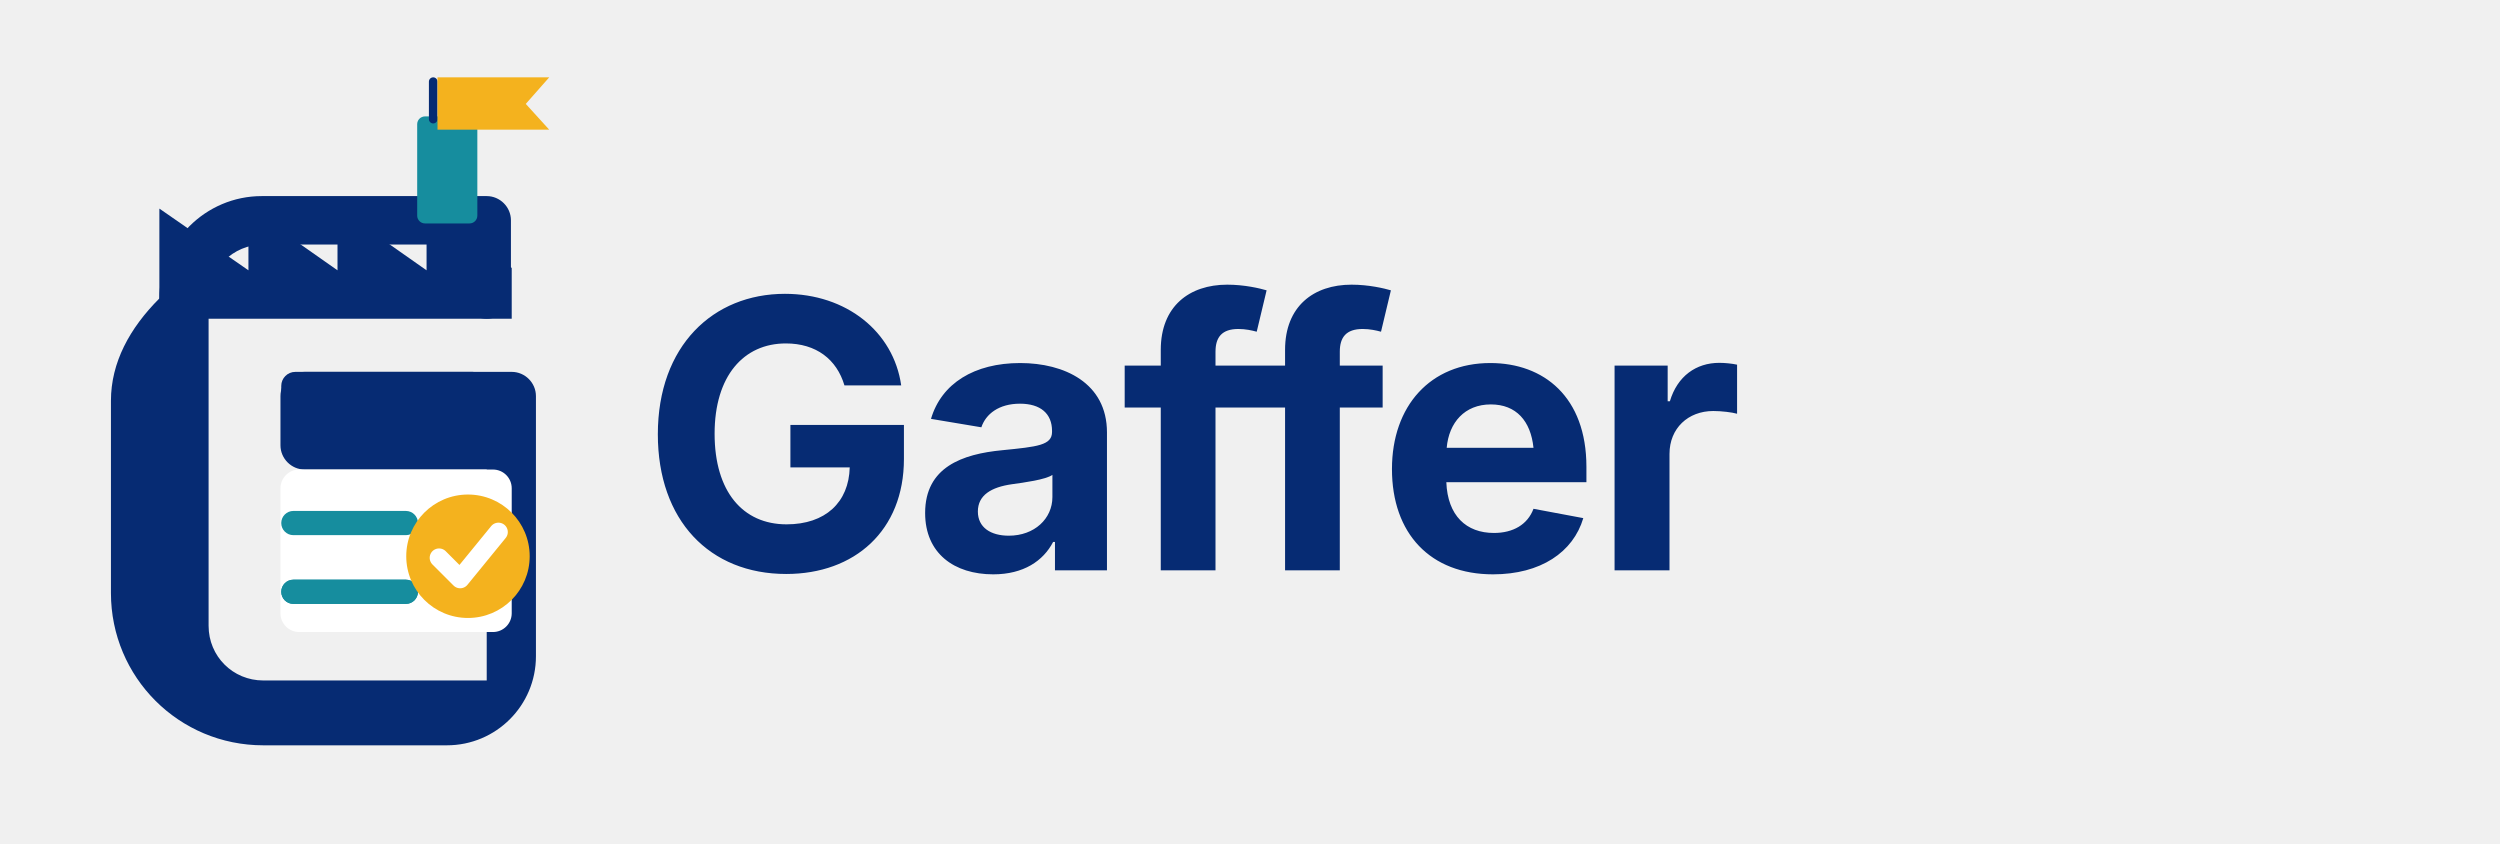
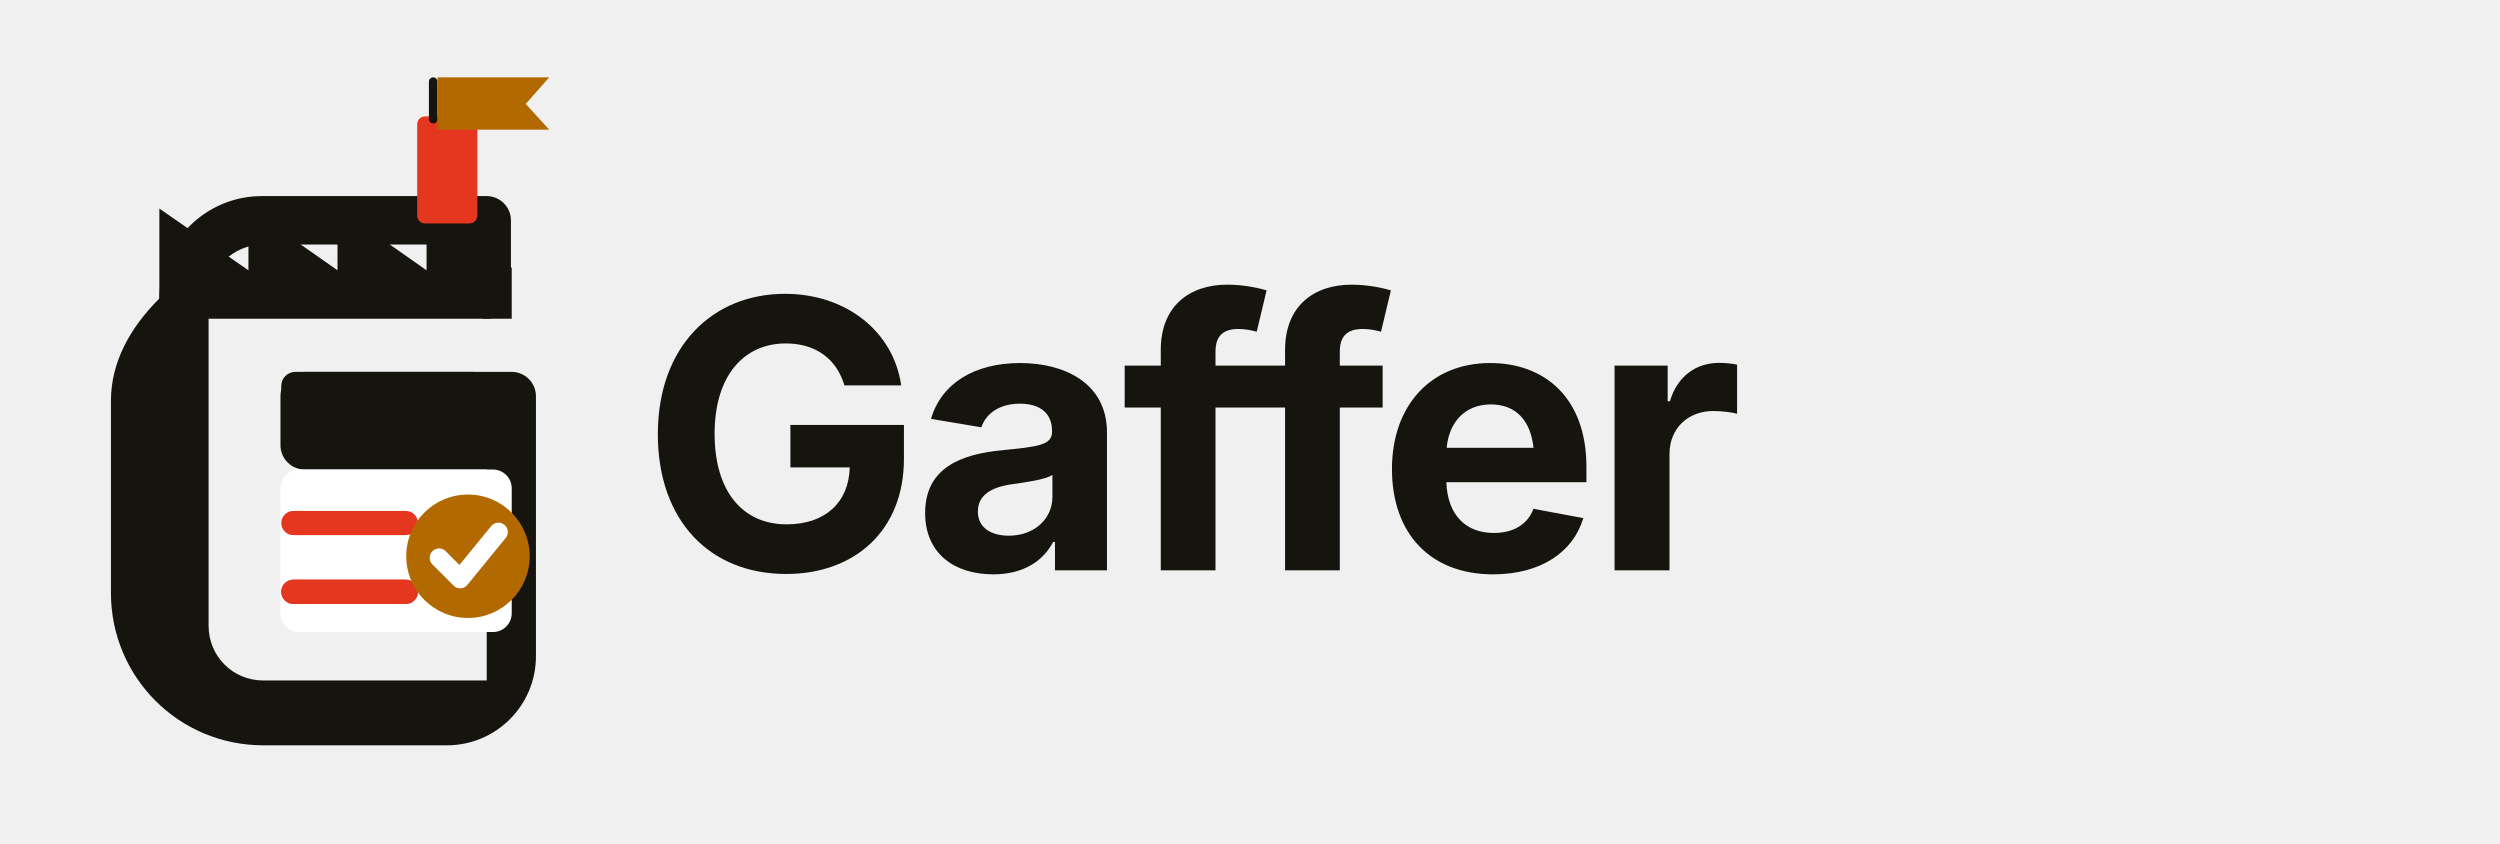
<svg xmlns="http://www.w3.org/2000/svg" viewBox="0 0 1600 540" fill="none">
  <defs>
    <g id="gaffer-icon">
-       <path d="M164 350 C164 278 223 219 295 219 H583 C600 219 614 233 614 250 V345 C614 362 600 376 583 376 C566 376 552 362 552 345 V281 H297 C258 281 227 312 227 351 V769 C227 808 258 839 297 839 H583 V569 H350 C333 569 319 555 319 538 V475 C319 458 333 444 350 444 H615 C632 444 646 458 646 475 V808 C646 871 595 922 532 922 H297 C189 922 102 835 102 727 V481 C102 432 126 388 164 350Z" fill="#062B73" />
-       <path d="M164 235 L278 314 L278 234 L392 314 L392 234 L506 314 L506 234 L615 311 L615 376 L164 376 Z" fill="#062B73" />
-       <rect x="494" y="117" width="77" height="137" rx="10" fill="#168D9E" />
-       <rect x="509" y="67" width="11" height="59" rx="5.5" fill="#062B73" />
-       <path d="M520 67 H663 L633 101 L663 134 H520 Z" fill="#F4B21E" />
+       <path d="M164 350 C164 278 223 219 295 219 H583 C600 219 614 233 614 250 V345 C614 362 600 376 583 376 C566 376 552 362 552 345 V281 H297 C258 281 227 312 227 351 V769 C227 808 258 839 297 839 H583 V569 H350 C333 569 319 555 319 538 V475 C319 458 333 444 350 444 H615 C632 444 646 458 646 475 V808 C646 871 595 922 532 922 H297 C189 922 102 835 102 727 V481 C102 432 126 388 164 350Z" fill="#16140F" />
+       <path d="M164 235 L278 314 L278 234 L392 314 L392 234 L506 314 L506 234 L615 311 L615 376 L164 376 Z" fill="#16140F" />
+       <rect x="494" y="117" width="77" height="137" rx="10" fill="#E5371F" />
+       <rect x="509" y="67" width="11" height="59" rx="5.5" fill="#16140F" />
+       <path d="M520 67 H663 L633 101 L663 134 H520 Z" fill="#B26A00" />
      <rect x="319" y="569" width="296" height="208" rx="24" fill="#FFFFFF" />
-       <rect x="320" y="444" width="263" height="63" rx="18" fill="#062B73" />
-       <rect x="320" y="622" width="175" height="31" rx="15.5" fill="#168D9E" />
-       <rect x="320" y="710" width="175" height="31" rx="15.5" fill="#168D9E" />
-       <rect x="320" y="798" width="175" height="31" rx="15.5" transform="translate(0,-88)" fill="#168D9E" />
-       <circle cx="559" cy="680" r="79" fill="#F4B21E" />
+       <rect x="320" y="444" width="263" height="63" rx="18" fill="#16140F" />
+       <rect x="320" y="622" width="175" height="31" rx="15.5" fill="#E5371F" />
+       <rect x="320" y="710" width="175" height="31" rx="15.5" fill="#E5371F" />
+       <rect x="320" y="798" width="175" height="31" rx="15.5" transform="translate(0,-88)" fill="#E5371F" />
+       <circle cx="559" cy="680" r="79" fill="#B26A00" />
      <path d="M522 682 L549 709 L598 649" stroke="#FFFFFF" stroke-width="24" stroke-linecap="round" stroke-linejoin="round" />
    </g>
  </defs>
  <g transform="translate(20,16) scale(0.50)">
    <use href="#gaffer-icon" />
  </g>
-   <text x="410" y="365" font-family="Inter, Arial, Helvetica, sans-serif" font-size="240" font-weight="700" letter-spacing="-6" fill="#062B73">Gaffer</text>
+   <text x="410" y="365" font-family="Inter, Arial, Helvetica, sans-serif" font-size="240" font-weight="700" letter-spacing="-6" fill="#16140F">Gaffer</text>
</svg>
